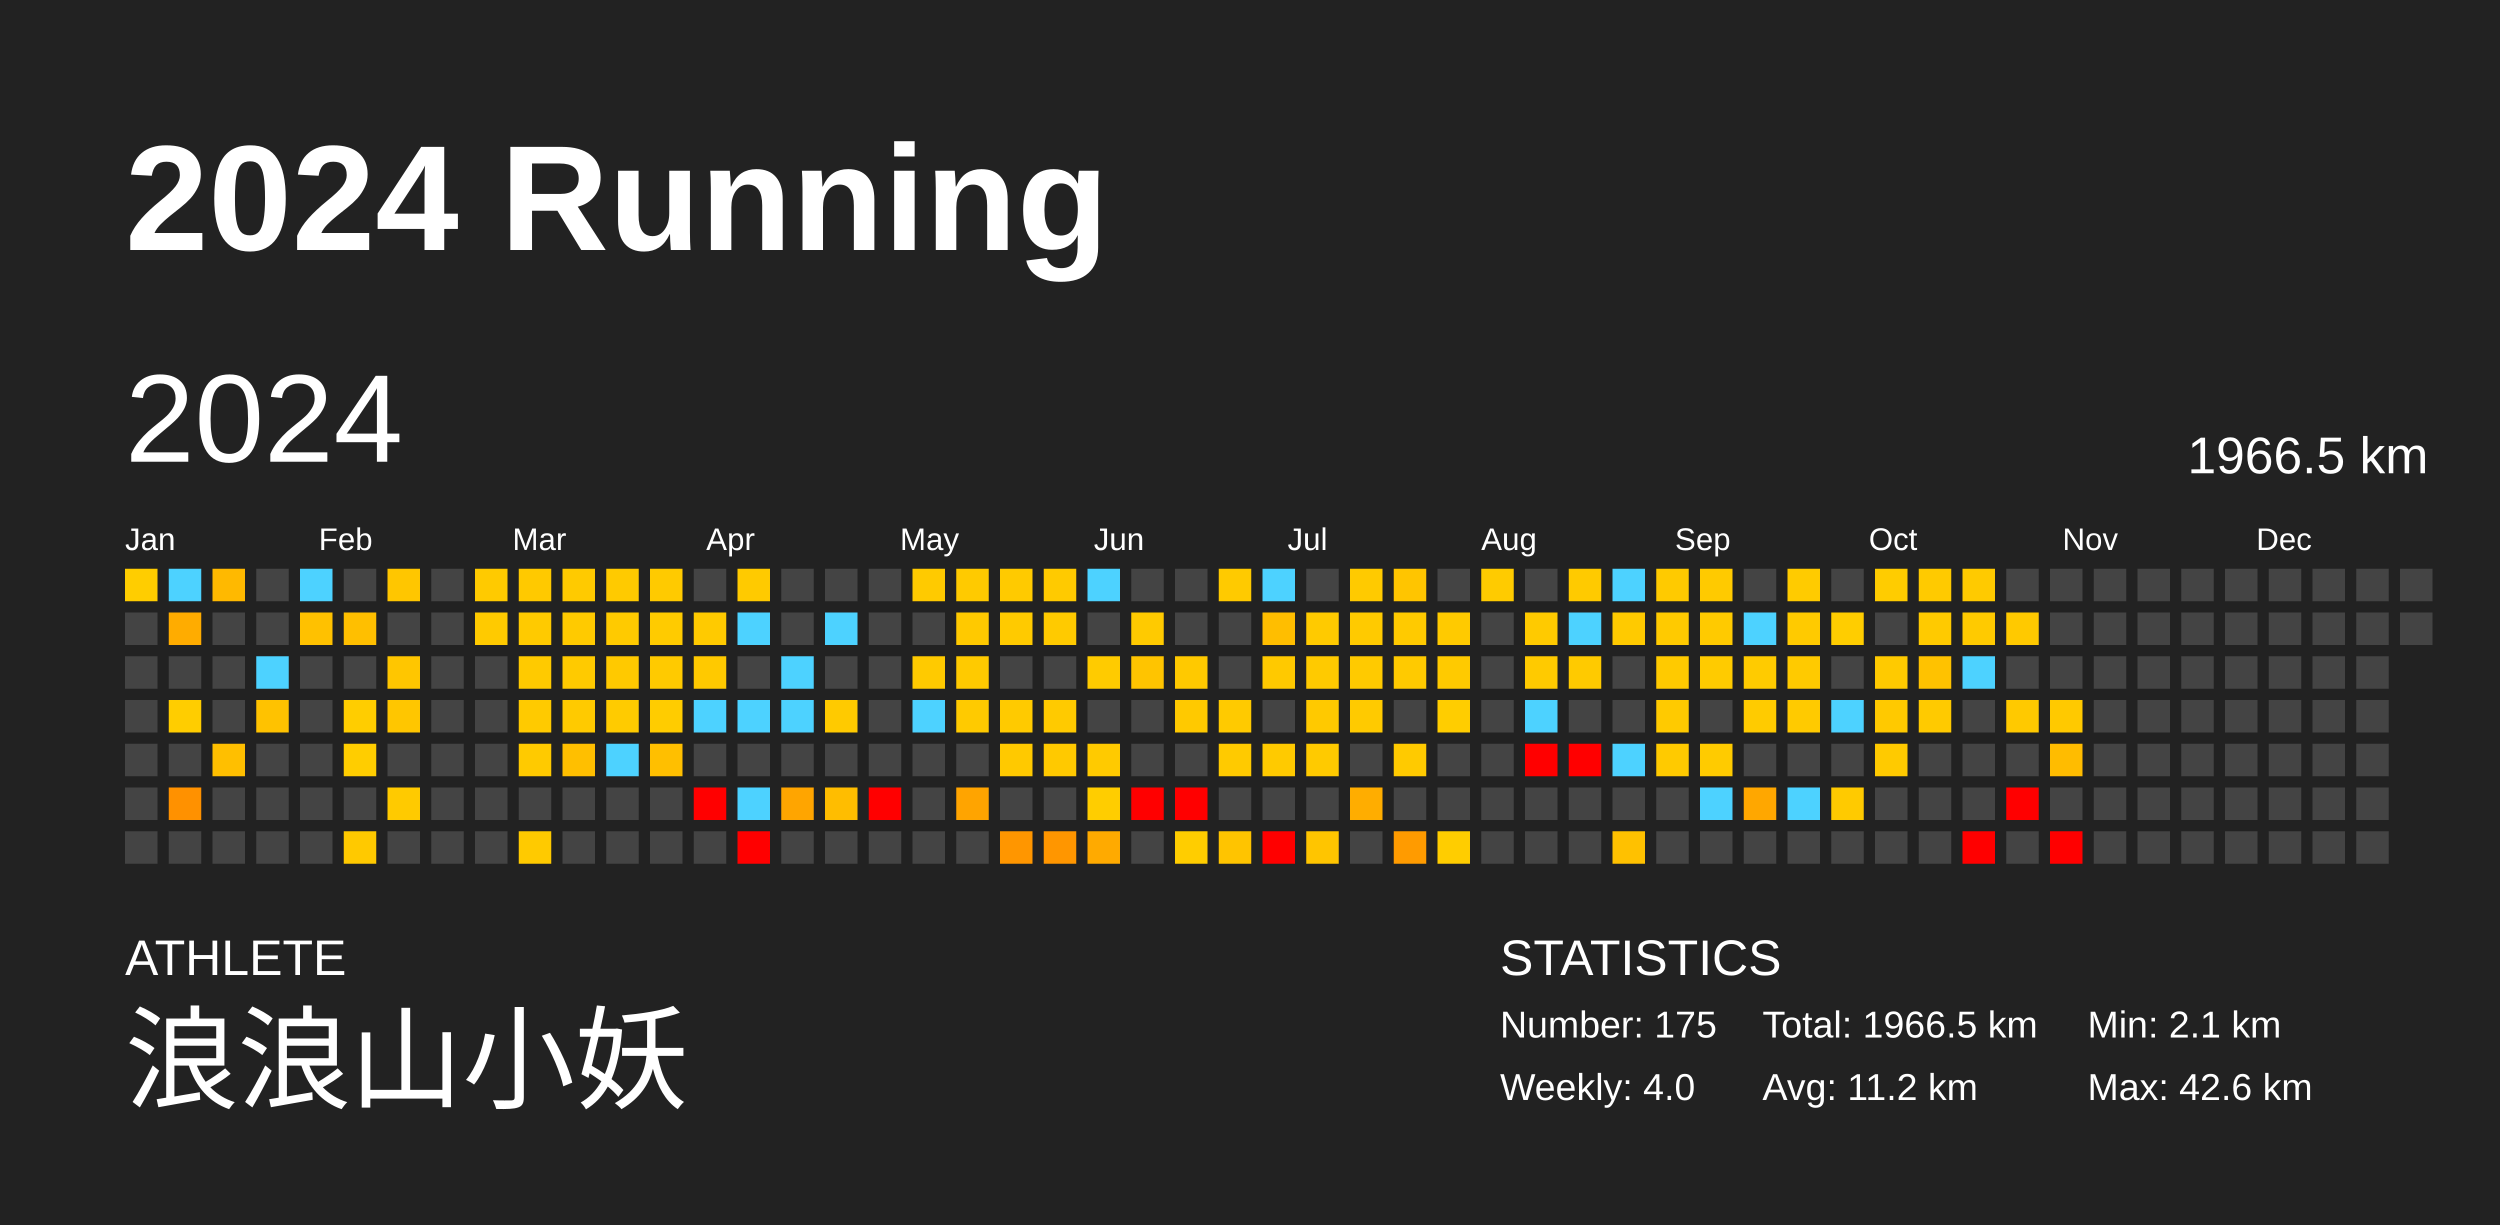
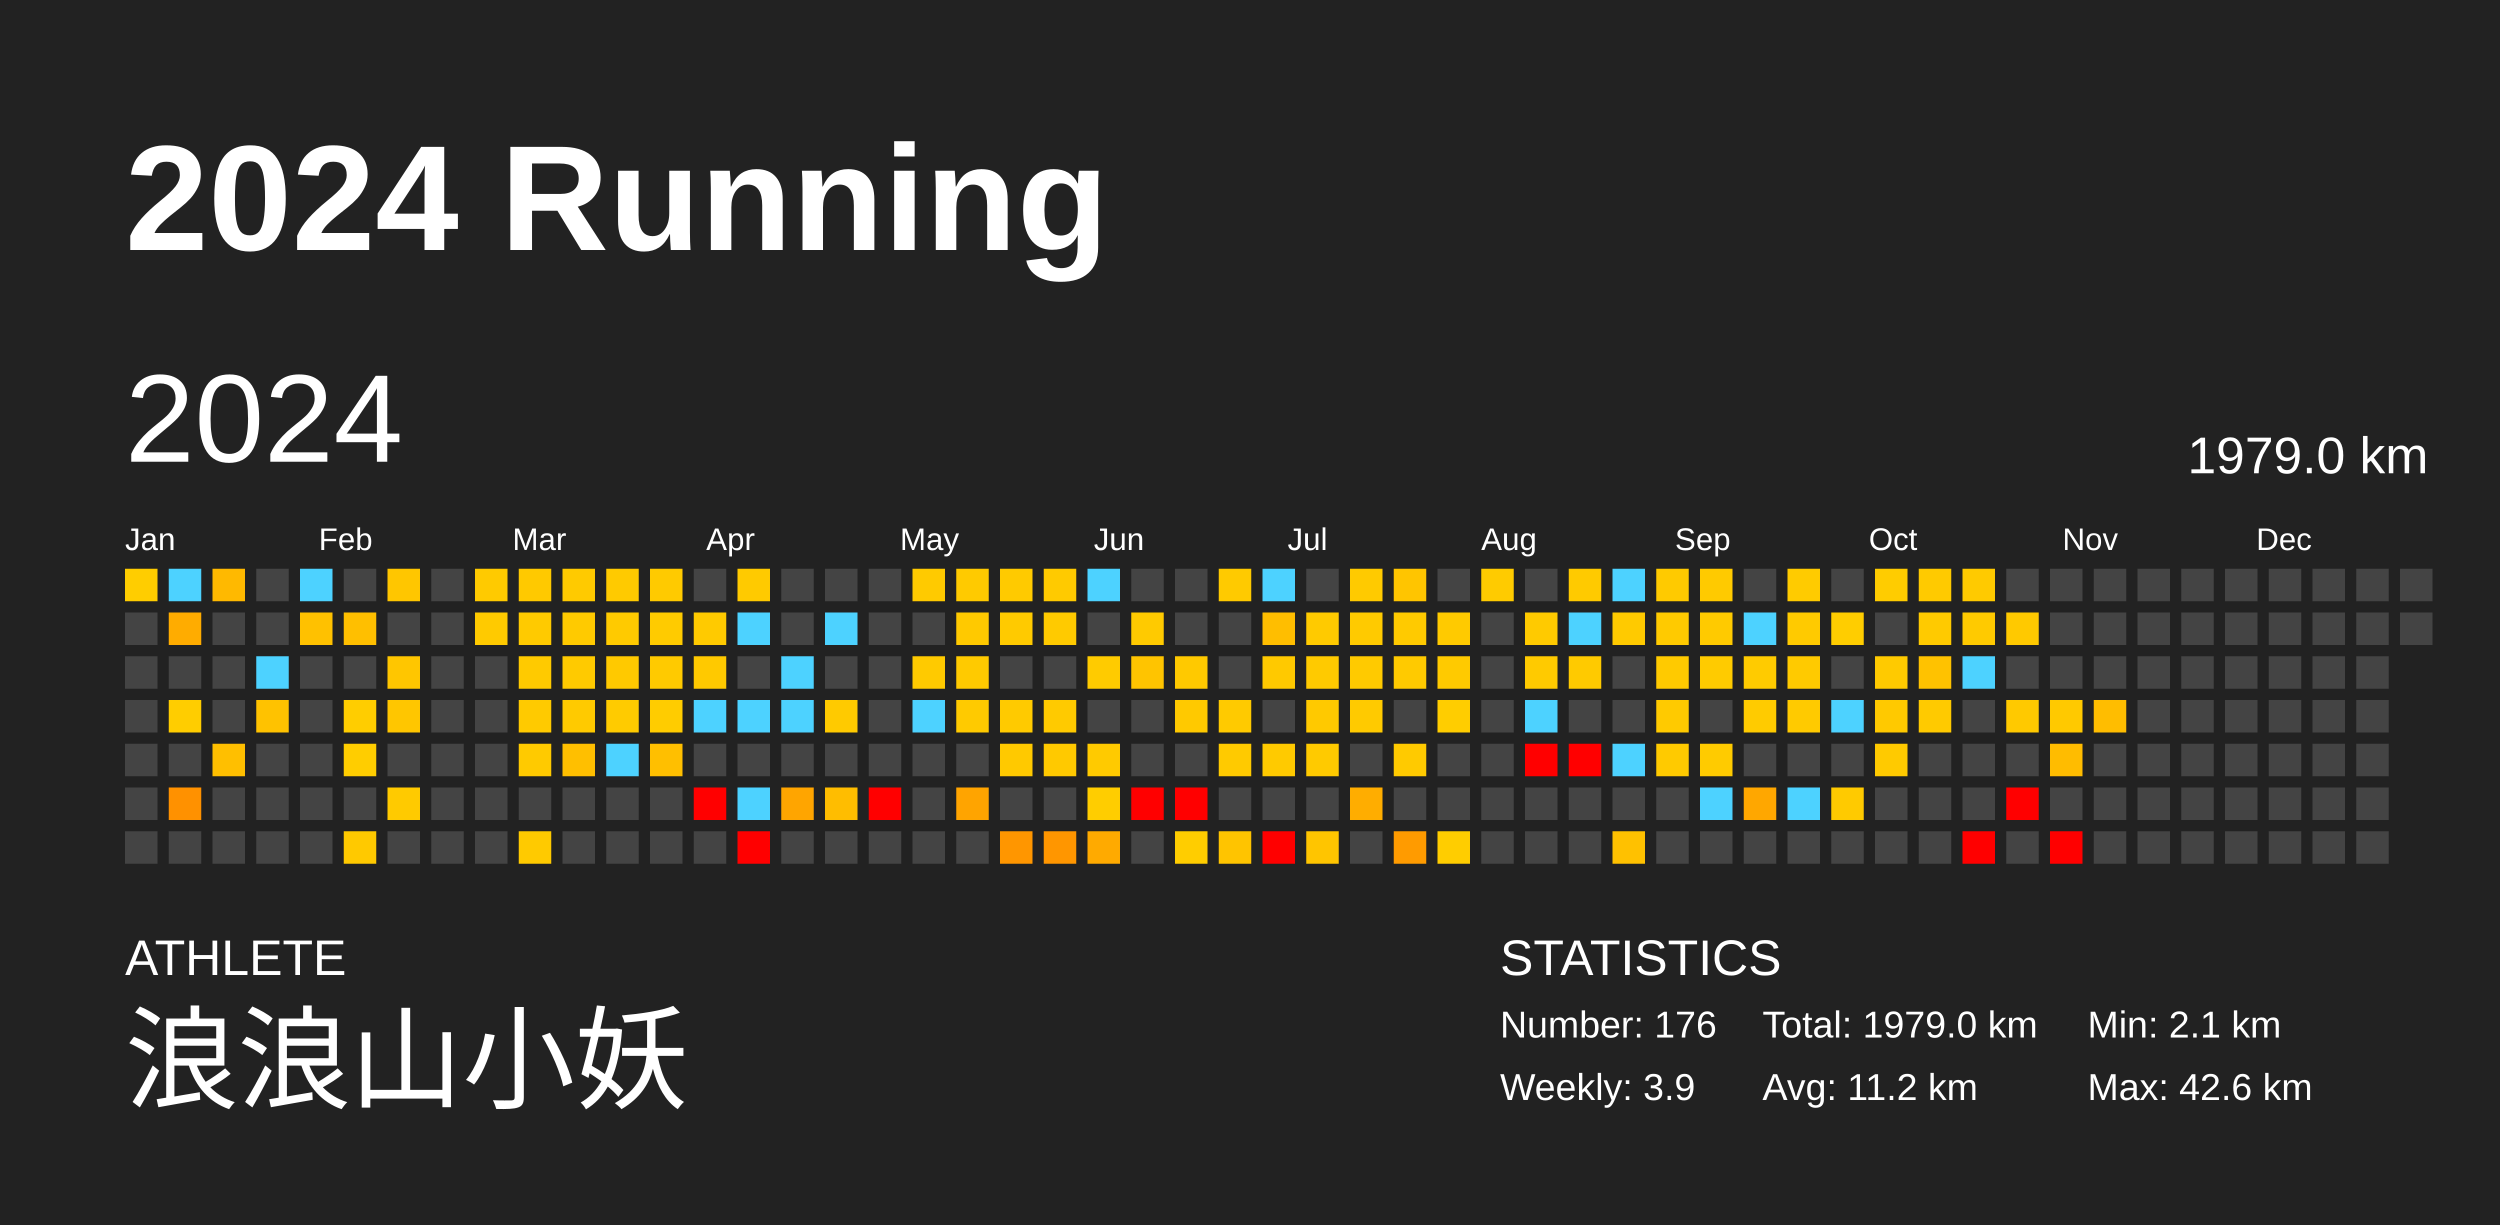
<svg xmlns="http://www.w3.org/2000/svg" baseProfile="full" height="98mm" version="1.1" viewBox="0,0,200,98" width="200mm">
  <defs />
  <rect fill="#222222" height="98" width="200" x="0" y="0" />
  <text fill="#FFFFFF" style="font-size:12px; font-family:Arial; font-weight:bold;" x="10" y="20">2024 Running</text>
  <text fill="#FFFFFF" style="font-size:4px; font-family:Arial" x="10" y="78">ATHLETE</text>
  <text fill="#FFFFFF" style="font-size:9px; font-family:Arial" x="10" y="88">浪浪山小妖</text>
  <text fill="#FFFFFF" style="font-size:4px; font-family:Arial" x="120" y="78">STATISTICS</text>
-   <text fill="#FFFFFF" style="font-size:3px; font-family:Arial" x="120" y="83">Number: 175</text>
-   <text fill="#FFFFFF" style="font-size:3px; font-family:Arial" x="120" y="88">Weekly: 4.0</text>
-   <text fill="#FFFFFF" style="font-size:3px; font-family:Arial" x="141" y="83">Total: 1966.5 km</text>
+   <text fill="#FFFFFF" style="font-size:3px; font-family:Arial" x="120" y="83">Number: 176</text>
+   <text fill="#FFFFFF" style="font-size:3px; font-family:Arial" x="120" y="88">Weekly: 3.9</text>
+   <text fill="#FFFFFF" style="font-size:3px; font-family:Arial" x="141" y="83">Total: 1979.0 km</text>
  <text fill="#FFFFFF" style="font-size:3px; font-family:Arial" x="141" y="88">Avg: 11.2 km</text>
  <text fill="#FFFFFF" style="font-size:3px; font-family:Arial" x="167" y="83">Min: 2.1 km</text>
  <text fill="#FFFFFF" style="font-size:3px; font-family:Arial" x="167" y="88">Max: 42.6 km</text>
  <text dominant-baseline="hanging" fill="#FFFFFF" style="font-size:10.0px; font-family:Arial;" x="10" y="30">2024</text>
-   <text dominant-baseline="hanging" fill="#FFFFFF" style="font-size:4.125px; font-family:Arial;" x="175" y="35">1966.5 km</text>
+   <text dominant-baseline="hanging" fill="#FFFFFF" style="font-size:4.125px; font-family:Arial;" x="175" y="35">1979.0 km</text>
  <text fill="#FFFFFF" style="font-size:2.5px; font-family:Arial" x="10.0" y="44">Jan</text>
  <text fill="#FFFFFF" style="font-size:2.5px; font-family:Arial" x="25.5" y="44">Feb</text>
  <text fill="#FFFFFF" style="font-size:2.5px; font-family:Arial" x="41.0" y="44">Mar</text>
  <text fill="#FFFFFF" style="font-size:2.5px; font-family:Arial" x="56.5" y="44">Apr</text>
  <text fill="#FFFFFF" style="font-size:2.5px; font-family:Arial" x="72.0" y="44">May</text>
  <text fill="#FFFFFF" style="font-size:2.5px; font-family:Arial" x="87.5" y="44">Jun</text>
  <text fill="#FFFFFF" style="font-size:2.5px; font-family:Arial" x="103.0" y="44">Jul</text>
  <text fill="#FFFFFF" style="font-size:2.5px; font-family:Arial" x="118.5" y="44">Aug</text>
  <text fill="#FFFFFF" style="font-size:2.5px; font-family:Arial" x="134.0" y="44">Sep</text>
  <text fill="#FFFFFF" style="font-size:2.5px; font-family:Arial" x="149.5" y="44">Oct</text>
  <text fill="#FFFFFF" style="font-size:2.5px; font-family:Arial" x="165.0" y="44">Nov</text>
  <text fill="#FFFFFF" style="font-size:2.5px; font-family:Arial" x="180.5" y="44">Dec</text>
  <rect fill="#ffcd00" height="2.6" width="2.6" x="10.0" y="45.5" />
  <rect fill="#444444" height="2.6" width="2.6" x="10.0" y="49.0" />
  <rect fill="#444444" height="2.6" width="2.6" x="10.0" y="52.5" />
  <rect fill="#444444" height="2.6" width="2.6" x="10.0" y="56.0" />
  <rect fill="#444444" height="2.6" width="2.6" x="10.0" y="59.5" />
  <rect fill="#444444" height="2.6" width="2.6" x="10.0" y="63.0" />
  <rect fill="#444444" height="2.6" width="2.6" x="10.0" y="66.5" />
  <rect fill="#4dd2ff" height="2.6" width="2.6" x="13.5" y="45.5" />
  <rect fill="#ffac00" height="2.6" width="2.6" x="13.5" y="49.0" />
  <rect fill="#444444" height="2.6" width="2.6" x="13.5" y="52.5" />
  <rect fill="#ffcd00" height="2.6" width="2.6" x="13.5" y="56.0" />
  <rect fill="#444444" height="2.6" width="2.6" x="13.5" y="59.5" />
  <rect fill="#ff9100" height="2.6" width="2.6" x="13.5" y="63.0" />
  <rect fill="#444444" height="2.6" width="2.6" x="13.5" y="66.5" />
  <rect fill="#ffb900" height="2.6" width="2.6" x="17.0" y="45.5" />
  <rect fill="#444444" height="2.6" width="2.6" x="17.0" y="49.0" />
  <rect fill="#444444" height="2.6" width="2.6" x="17.0" y="52.5" />
  <rect fill="#444444" height="2.6" width="2.6" x="17.0" y="56.0" />
  <rect fill="#ffbf00" height="2.6" width="2.6" x="17.0" y="59.5" />
  <rect fill="#444444" height="2.6" width="2.6" x="17.0" y="63.0" />
  <rect fill="#444444" height="2.6" width="2.6" x="17.0" y="66.5" />
  <rect fill="#444444" height="2.6" width="2.6" x="20.5" y="45.5" />
  <rect fill="#444444" height="2.6" width="2.6" x="20.5" y="49.0" />
  <rect fill="#4dd2ff" height="2.6" width="2.6" x="20.5" y="52.5" />
  <rect fill="#ffc200" height="2.6" width="2.6" x="20.5" y="56.0" />
  <rect fill="#444444" height="2.6" width="2.6" x="20.5" y="59.5" />
  <rect fill="#444444" height="2.6" width="2.6" x="20.5" y="63.0" />
  <rect fill="#444444" height="2.6" width="2.6" x="20.5" y="66.5" />
  <rect fill="#4dd2ff" height="2.6" width="2.6" x="24.0" y="45.5" />
  <rect fill="#ffc100" height="2.6" width="2.6" x="24.0" y="49.0" />
  <rect fill="#444444" height="2.6" width="2.6" x="24.0" y="52.5" />
  <rect fill="#444444" height="2.6" width="2.6" x="24.0" y="56.0" />
  <rect fill="#444444" height="2.6" width="2.6" x="24.0" y="59.5" />
  <rect fill="#444444" height="2.6" width="2.6" x="24.0" y="63.0" />
  <rect fill="#444444" height="2.6" width="2.6" x="24.0" y="66.5" />
  <rect fill="#444444" height="2.6" width="2.6" x="27.5" y="45.5" />
  <rect fill="#ffbf00" height="2.6" width="2.6" x="27.5" y="49.0" />
  <rect fill="#444444" height="2.6" width="2.6" x="27.5" y="52.5" />
  <rect fill="#ffcd00" height="2.6" width="2.6" x="27.5" y="56.0" />
  <rect fill="#ffcd00" height="2.6" width="2.6" x="27.5" y="59.5" />
  <rect fill="#444444" height="2.6" width="2.6" x="27.5" y="63.0" />
  <rect fill="#ffc900" height="2.6" width="2.6" x="27.5" y="66.5" />
  <rect fill="#ffc600" height="2.6" width="2.6" x="31.0" y="45.5" />
  <rect fill="#444444" height="2.6" width="2.6" x="31.0" y="49.0" />
  <rect fill="#ffc600" height="2.6" width="2.6" x="31.0" y="52.5" />
  <rect fill="#ffc600" height="2.6" width="2.6" x="31.0" y="56.0" />
  <rect fill="#444444" height="2.6" width="2.6" x="31.0" y="59.5" />
  <rect fill="#ffca00" height="2.6" width="2.6" x="31.0" y="63.0" />
  <rect fill="#444444" height="2.6" width="2.6" x="31.0" y="66.5" />
  <rect fill="#444444" height="2.6" width="2.6" x="34.5" y="45.5" />
  <rect fill="#444444" height="2.6" width="2.6" x="34.5" y="49.0" />
  <rect fill="#444444" height="2.6" width="2.6" x="34.5" y="52.5" />
  <rect fill="#444444" height="2.6" width="2.6" x="34.5" y="56.0" />
  <rect fill="#444444" height="2.6" width="2.6" x="34.5" y="59.5" />
  <rect fill="#444444" height="2.6" width="2.6" x="34.5" y="63.0" />
  <rect fill="#444444" height="2.6" width="2.6" x="34.5" y="66.5" />
  <rect fill="#ffca00" height="2.6" width="2.6" x="38.0" y="45.5" />
  <rect fill="#ffca00" height="2.6" width="2.6" x="38.0" y="49.0" />
  <rect fill="#444444" height="2.6" width="2.6" x="38.0" y="52.5" />
  <rect fill="#444444" height="2.6" width="2.6" x="38.0" y="56.0" />
  <rect fill="#444444" height="2.6" width="2.6" x="38.0" y="59.5" />
  <rect fill="#444444" height="2.6" width="2.6" x="38.0" y="63.0" />
  <rect fill="#444444" height="2.6" width="2.6" x="38.0" y="66.5" />
  <rect fill="#ffc900" height="2.6" width="2.6" x="41.5" y="45.5" />
  <rect fill="#ffca00" height="2.6" width="2.6" x="41.5" y="49.0" />
  <rect fill="#ffca00" height="2.6" width="2.6" x="41.5" y="52.5" />
  <rect fill="#ffca00" height="2.6" width="2.6" x="41.5" y="56.0" />
  <rect fill="#ffca00" height="2.6" width="2.6" x="41.5" y="59.5" />
  <rect fill="#444444" height="2.6" width="2.6" x="41.5" y="63.0" />
  <rect fill="#ffca00" height="2.6" width="2.6" x="41.5" y="66.5" />
  <rect fill="#ffca00" height="2.6" width="2.6" x="45.0" y="45.5" />
  <rect fill="#ffca00" height="2.6" width="2.6" x="45.0" y="49.0" />
  <rect fill="#ffca00" height="2.6" width="2.6" x="45.0" y="52.5" />
  <rect fill="#ffca00" height="2.6" width="2.6" x="45.0" y="56.0" />
  <rect fill="#ffbf00" height="2.6" width="2.6" x="45.0" y="59.5" />
  <rect fill="#444444" height="2.6" width="2.6" x="45.0" y="63.0" />
  <rect fill="#444444" height="2.6" width="2.6" x="45.0" y="66.5" />
  <rect fill="#ffca00" height="2.6" width="2.6" x="48.5" y="45.5" />
  <rect fill="#ffca00" height="2.6" width="2.6" x="48.5" y="49.0" />
  <rect fill="#ffc900" height="2.6" width="2.6" x="48.5" y="52.5" />
  <rect fill="#ffcb00" height="2.6" width="2.6" x="48.5" y="56.0" />
  <rect fill="#4dd2ff" height="2.6" width="2.6" x="48.5" y="59.5" />
  <rect fill="#444444" height="2.6" width="2.6" x="48.5" y="63.0" />
  <rect fill="#444444" height="2.6" width="2.6" x="48.5" y="66.5" />
  <rect fill="#ffca00" height="2.6" width="2.6" x="52.0" y="45.5" />
  <rect fill="#ffcb00" height="2.6" width="2.6" x="52.0" y="49.0" />
  <rect fill="#ffca00" height="2.6" width="2.6" x="52.0" y="52.5" />
  <rect fill="#ffcc00" height="2.6" width="2.6" x="52.0" y="56.0" />
  <rect fill="#ffbf00" height="2.6" width="2.6" x="52.0" y="59.5" />
  <rect fill="#444444" height="2.6" width="2.6" x="52.0" y="63.0" />
  <rect fill="#444444" height="2.6" width="2.6" x="52.0" y="66.5" />
  <rect fill="#444444" height="2.6" width="2.6" x="55.5" y="45.5" />
  <rect fill="#ffca00" height="2.6" width="2.6" x="55.5" y="49.0" />
  <rect fill="#ffc900" height="2.6" width="2.6" x="55.5" y="52.5" />
  <rect fill="#4dd2ff" height="2.6" width="2.6" x="55.5" y="56.0" />
  <rect fill="#444444" height="2.6" width="2.6" x="55.5" y="59.5" />
  <rect fill="red" height="2.6" width="2.6" x="55.5" y="63.0" />
  <rect fill="#444444" height="2.6" width="2.6" x="55.5" y="66.5" />
  <rect fill="#ffca00" height="2.6" width="2.6" x="59.0" y="45.5" />
  <rect fill="#4dd2ff" height="2.6" width="2.6" x="59.0" y="49.0" />
  <rect fill="#444444" height="2.6" width="2.6" x="59.0" y="52.5" />
  <rect fill="#4dd2ff" height="2.6" width="2.6" x="59.0" y="56.0" />
  <rect fill="#444444" height="2.6" width="2.6" x="59.0" y="59.5" />
  <rect fill="#4dd2ff" height="2.6" width="2.6" x="59.0" y="63.0" />
  <rect fill="red" height="2.6" width="2.6" x="59.0" y="66.5" />
  <rect fill="#444444" height="2.6" width="2.6" x="62.5" y="45.5" />
  <rect fill="#444444" height="2.6" width="2.6" x="62.5" y="49.0" />
  <rect fill="#4dd2ff" height="2.6" width="2.6" x="62.5" y="52.5" />
  <rect fill="#4dd2ff" height="2.6" width="2.6" x="62.5" y="56.0" />
  <rect fill="#444444" height="2.6" width="2.6" x="62.5" y="59.5" />
  <rect fill="#ffa500" height="2.6" width="2.6" x="62.5" y="63.0" />
  <rect fill="#444444" height="2.6" width="2.6" x="62.5" y="66.5" />
  <rect fill="#444444" height="2.6" width="2.6" x="66.0" y="45.5" />
  <rect fill="#4dd2ff" height="2.6" width="2.6" x="66.0" y="49.0" />
  <rect fill="#444444" height="2.6" width="2.6" x="66.0" y="52.5" />
  <rect fill="#ffca00" height="2.6" width="2.6" x="66.0" y="56.0" />
  <rect fill="#444444" height="2.6" width="2.6" x="66.0" y="59.5" />
  <rect fill="#ffbd00" height="2.6" width="2.6" x="66.0" y="63.0" />
  <rect fill="#444444" height="2.6" width="2.6" x="66.0" y="66.5" />
  <rect fill="#444444" height="2.6" width="2.6" x="69.5" y="45.5" />
  <rect fill="#444444" height="2.6" width="2.6" x="69.5" y="49.0" />
  <rect fill="#444444" height="2.6" width="2.6" x="69.5" y="52.5" />
  <rect fill="#444444" height="2.6" width="2.6" x="69.5" y="56.0" />
  <rect fill="#444444" height="2.6" width="2.6" x="69.5" y="59.5" />
  <rect fill="red" height="2.6" width="2.6" x="69.5" y="63.0" />
  <rect fill="#444444" height="2.6" width="2.6" x="69.5" y="66.5" />
  <rect fill="#ffca00" height="2.6" width="2.6" x="73.0" y="45.5" />
  <rect fill="#444444" height="2.6" width="2.6" x="73.0" y="49.0" />
  <rect fill="#ffca00" height="2.6" width="2.6" x="73.0" y="52.5" />
  <rect fill="#4dd2ff" height="2.6" width="2.6" x="73.0" y="56.0" />
  <rect fill="#444444" height="2.6" width="2.6" x="73.0" y="59.5" />
  <rect fill="#444444" height="2.6" width="2.6" x="73.0" y="63.0" />
  <rect fill="#444444" height="2.6" width="2.6" x="73.0" y="66.5" />
  <rect fill="#ffca00" height="2.6" width="2.6" x="76.5" y="45.5" />
  <rect fill="#ffc900" height="2.6" width="2.6" x="76.5" y="49.0" />
  <rect fill="#ffca00" height="2.6" width="2.6" x="76.5" y="52.5" />
  <rect fill="#ffca00" height="2.6" width="2.6" x="76.5" y="56.0" />
  <rect fill="#444444" height="2.6" width="2.6" x="76.5" y="59.5" />
  <rect fill="#ffa400" height="2.6" width="2.6" x="76.5" y="63.0" />
  <rect fill="#444444" height="2.6" width="2.6" x="76.5" y="66.5" />
  <rect fill="#ffca00" height="2.6" width="2.6" x="80.0" y="45.5" />
  <rect fill="#ffca00" height="2.6" width="2.6" x="80.0" y="49.0" />
  <rect fill="#444444" height="2.6" width="2.6" x="80.0" y="52.5" />
  <rect fill="#ffca00" height="2.6" width="2.6" x="80.0" y="56.0" />
  <rect fill="#ffc900" height="2.6" width="2.6" x="80.0" y="59.5" />
  <rect fill="#444444" height="2.6" width="2.6" x="80.0" y="63.0" />
  <rect fill="#ff9600" height="2.6" width="2.6" x="80.0" y="66.5" />
  <rect fill="#ffca00" height="2.6" width="2.6" x="83.5" y="45.5" />
  <rect fill="#ffca00" height="2.6" width="2.6" x="83.5" y="49.0" />
  <rect fill="#444444" height="2.6" width="2.6" x="83.5" y="52.5" />
  <rect fill="#ffca00" height="2.6" width="2.6" x="83.5" y="56.0" />
  <rect fill="#ffc900" height="2.6" width="2.6" x="83.5" y="59.5" />
  <rect fill="#444444" height="2.6" width="2.6" x="83.5" y="63.0" />
  <rect fill="#ff9600" height="2.6" width="2.6" x="83.5" y="66.5" />
  <rect fill="#4dd2ff" height="2.6" width="2.6" x="87.0" y="45.5" />
  <rect fill="#444444" height="2.6" width="2.6" x="87.0" y="49.0" />
  <rect fill="#ffcb00" height="2.6" width="2.6" x="87.0" y="52.5" />
  <rect fill="#444444" height="2.6" width="2.6" x="87.0" y="56.0" />
  <rect fill="#ffca00" height="2.6" width="2.6" x="87.0" y="59.5" />
  <rect fill="#ffcd00" height="2.6" width="2.6" x="87.0" y="63.0" />
  <rect fill="#ffaa00" height="2.6" width="2.6" x="87.0" y="66.5" />
  <rect fill="#444444" height="2.6" width="2.6" x="90.5" y="45.5" />
  <rect fill="#ffca00" height="2.6" width="2.6" x="90.5" y="49.0" />
  <rect fill="#ffc400" height="2.6" width="2.6" x="90.5" y="52.5" />
  <rect fill="#444444" height="2.6" width="2.6" x="90.5" y="56.0" />
  <rect fill="#444444" height="2.6" width="2.6" x="90.5" y="59.5" />
  <rect fill="red" height="2.6" width="2.6" x="90.5" y="63.0" />
  <rect fill="#444444" height="2.6" width="2.6" x="90.5" y="66.5" />
  <rect fill="#444444" height="2.6" width="2.6" x="94.0" y="45.5" />
  <rect fill="#444444" height="2.6" width="2.6" x="94.0" y="49.0" />
  <rect fill="#ffc900" height="2.6" width="2.6" x="94.0" y="52.5" />
  <rect fill="#ffc900" height="2.6" width="2.6" x="94.0" y="56.0" />
  <rect fill="#444444" height="2.6" width="2.6" x="94.0" y="59.5" />
  <rect fill="red" height="2.6" width="2.6" x="94.0" y="63.0" />
  <rect fill="#ffcd00" height="2.6" width="2.6" x="94.0" y="66.5" />
  <rect fill="#ffca00" height="2.6" width="2.6" x="97.5" y="45.5" />
  <rect fill="#444444" height="2.6" width="2.6" x="97.5" y="49.0" />
  <rect fill="#444444" height="2.6" width="2.6" x="97.5" y="52.5" />
  <rect fill="#ffca00" height="2.6" width="2.6" x="97.5" y="56.0" />
  <rect fill="#ffca00" height="2.6" width="2.6" x="97.5" y="59.5" />
  <rect fill="#444444" height="2.6" width="2.6" x="97.5" y="63.0" />
  <rect fill="#ffc400" height="2.6" width="2.6" x="97.5" y="66.5" />
  <rect fill="#4dd2ff" height="2.6" width="2.6" x="101.0" y="45.5" />
  <rect fill="#ffbe00" height="2.6" width="2.6" x="101.0" y="49.0" />
  <rect fill="#ffc900" height="2.6" width="2.6" x="101.0" y="52.5" />
  <rect fill="#444444" height="2.6" width="2.6" x="101.0" y="56.0" />
  <rect fill="#ffca00" height="2.6" width="2.6" x="101.0" y="59.5" />
  <rect fill="#444444" height="2.6" width="2.6" x="101.0" y="63.0" />
  <rect fill="red" height="2.6" width="2.6" x="101.0" y="66.5" />
  <rect fill="#444444" height="2.6" width="2.6" x="104.5" y="45.5" />
  <rect fill="#ffca00" height="2.6" width="2.6" x="104.5" y="49.0" />
  <rect fill="#ffca00" height="2.6" width="2.6" x="104.5" y="52.5" />
  <rect fill="#ffc900" height="2.6" width="2.6" x="104.5" y="56.0" />
  <rect fill="#ffca00" height="2.6" width="2.6" x="104.5" y="59.5" />
  <rect fill="#444444" height="2.6" width="2.6" x="104.5" y="63.0" />
  <rect fill="#ffc500" height="2.6" width="2.6" x="104.5" y="66.5" />
  <rect fill="#ffca00" height="2.6" width="2.6" x="108.0" y="45.5" />
  <rect fill="#ffca00" height="2.6" width="2.6" x="108.0" y="49.0" />
  <rect fill="#ffca00" height="2.6" width="2.6" x="108.0" y="52.5" />
  <rect fill="#ffca00" height="2.6" width="2.6" x="108.0" y="56.0" />
  <rect fill="#444444" height="2.6" width="2.6" x="108.0" y="59.5" />
  <rect fill="#ffad00" height="2.6" width="2.6" x="108.0" y="63.0" />
  <rect fill="#444444" height="2.6" width="2.6" x="108.0" y="66.5" />
  <rect fill="#ffc500" height="2.6" width="2.6" x="111.5" y="45.5" />
  <rect fill="#ffca00" height="2.6" width="2.6" x="111.5" y="49.0" />
  <rect fill="#ffca00" height="2.6" width="2.6" x="111.5" y="52.5" />
  <rect fill="#444444" height="2.6" width="2.6" x="111.5" y="56.0" />
  <rect fill="#ffca00" height="2.6" width="2.6" x="111.5" y="59.5" />
  <rect fill="#444444" height="2.6" width="2.6" x="111.5" y="63.0" />
  <rect fill="#ff9b00" height="2.6" width="2.6" x="111.5" y="66.5" />
  <rect fill="#444444" height="2.6" width="2.6" x="115.0" y="45.5" />
  <rect fill="#ffca00" height="2.6" width="2.6" x="115.0" y="49.0" />
  <rect fill="#ffca00" height="2.6" width="2.6" x="115.0" y="52.5" />
  <rect fill="#ffcd00" height="2.6" width="2.6" x="115.0" y="56.0" />
  <rect fill="#444444" height="2.6" width="2.6" x="115.0" y="59.5" />
  <rect fill="#444444" height="2.6" width="2.6" x="115.0" y="63.0" />
  <rect fill="#ffcd00" height="2.6" width="2.6" x="115.0" y="66.5" />
  <rect fill="#ffcb00" height="2.6" width="2.6" x="118.5" y="45.5" />
  <rect fill="#444444" height="2.6" width="2.6" x="118.5" y="49.0" />
  <rect fill="#444444" height="2.6" width="2.6" x="118.5" y="52.5" />
  <rect fill="#444444" height="2.6" width="2.6" x="118.5" y="56.0" />
  <rect fill="#444444" height="2.6" width="2.6" x="118.5" y="59.5" />
  <rect fill="#444444" height="2.6" width="2.6" x="118.5" y="63.0" />
  <rect fill="#444444" height="2.6" width="2.6" x="118.5" y="66.5" />
  <rect fill="#444444" height="2.6" width="2.6" x="122.0" y="45.5" />
  <rect fill="#ffca00" height="2.6" width="2.6" x="122.0" y="49.0" />
  <rect fill="#ffca00" height="2.6" width="2.6" x="122.0" y="52.5" />
  <rect fill="#4dd2ff" height="2.6" width="2.6" x="122.0" y="56.0" />
  <rect fill="red" height="2.6" width="2.6" x="122.0" y="59.5" />
  <rect fill="#444444" height="2.6" width="2.6" x="122.0" y="63.0" />
  <rect fill="#444444" height="2.6" width="2.6" x="122.0" y="66.5" />
  <rect fill="#ffca00" height="2.6" width="2.6" x="125.5" y="45.5" />
  <rect fill="#4dd2ff" height="2.6" width="2.6" x="125.5" y="49.0" />
  <rect fill="#ffca00" height="2.6" width="2.6" x="125.5" y="52.5" />
  <rect fill="#444444" height="2.6" width="2.6" x="125.5" y="56.0" />
  <rect fill="red" height="2.6" width="2.6" x="125.5" y="59.5" />
  <rect fill="#444444" height="2.6" width="2.6" x="125.5" y="63.0" />
  <rect fill="#444444" height="2.6" width="2.6" x="125.5" y="66.5" />
  <rect fill="#4dd2ff" height="2.6" width="2.6" x="129.0" y="45.5" />
  <rect fill="#ffca00" height="2.6" width="2.6" x="129.0" y="49.0" />
  <rect fill="#444444" height="2.6" width="2.6" x="129.0" y="52.5" />
  <rect fill="#444444" height="2.6" width="2.6" x="129.0" y="56.0" />
  <rect fill="#4dd2ff" height="2.6" width="2.6" x="129.0" y="59.5" />
  <rect fill="#444444" height="2.6" width="2.6" x="129.0" y="63.0" />
  <rect fill="#ffc100" height="2.6" width="2.6" x="129.0" y="66.5" />
  <rect fill="#ffca00" height="2.6" width="2.6" x="132.5" y="45.5" />
  <rect fill="#ffca00" height="2.6" width="2.6" x="132.5" y="49.0" />
  <rect fill="#ffca00" height="2.6" width="2.6" x="132.5" y="52.5" />
  <rect fill="#ffca00" height="2.6" width="2.6" x="132.5" y="56.0" />
  <rect fill="#ffca00" height="2.6" width="2.6" x="132.5" y="59.5" />
  <rect fill="#444444" height="2.6" width="2.6" x="132.5" y="63.0" />
  <rect fill="#444444" height="2.6" width="2.6" x="132.5" y="66.5" />
  <rect fill="#ffca00" height="2.6" width="2.6" x="136.0" y="45.5" />
  <rect fill="#ffca00" height="2.6" width="2.6" x="136.0" y="49.0" />
  <rect fill="#ffcb00" height="2.6" width="2.6" x="136.0" y="52.5" />
  <rect fill="#444444" height="2.6" width="2.6" x="136.0" y="56.0" />
  <rect fill="#ffcb00" height="2.6" width="2.6" x="136.0" y="59.5" />
  <rect fill="#4dd2ff" height="2.6" width="2.6" x="136.0" y="63.0" />
  <rect fill="#444444" height="2.6" width="2.6" x="136.0" y="66.5" />
  <rect fill="#444444" height="2.6" width="2.6" x="139.5" y="45.5" />
  <rect fill="#4dd2ff" height="2.6" width="2.6" x="139.5" y="49.0" />
  <rect fill="#ffcb00" height="2.6" width="2.6" x="139.5" y="52.5" />
  <rect fill="#ffcb00" height="2.6" width="2.6" x="139.5" y="56.0" />
  <rect fill="#444444" height="2.6" width="2.6" x="139.5" y="59.5" />
  <rect fill="#ffa700" height="2.6" width="2.6" x="139.5" y="63.0" />
  <rect fill="#444444" height="2.6" width="2.6" x="139.5" y="66.5" />
  <rect fill="#ffcb00" height="2.6" width="2.6" x="143.0" y="45.5" />
  <rect fill="#ffca00" height="2.6" width="2.6" x="143.0" y="49.0" />
  <rect fill="#ffca00" height="2.6" width="2.6" x="143.0" y="52.5" />
  <rect fill="#ffca00" height="2.6" width="2.6" x="143.0" y="56.0" />
  <rect fill="#444444" height="2.6" width="2.6" x="143.0" y="59.5" />
  <rect fill="#4dd2ff" height="2.6" width="2.6" x="143.0" y="63.0" />
  <rect fill="#444444" height="2.6" width="2.6" x="143.0" y="66.5" />
  <rect fill="#444444" height="2.6" width="2.6" x="146.5" y="45.5" />
  <rect fill="#ffcd00" height="2.6" width="2.6" x="146.5" y="49.0" />
  <rect fill="#444444" height="2.6" width="2.6" x="146.5" y="52.5" />
  <rect fill="#4dd2ff" height="2.6" width="2.6" x="146.5" y="56.0" />
  <rect fill="#444444" height="2.6" width="2.6" x="146.5" y="59.5" />
  <rect fill="#ffca00" height="2.6" width="2.6" x="146.5" y="63.0" />
  <rect fill="#444444" height="2.6" width="2.6" x="146.5" y="66.5" />
  <rect fill="#ffcc00" height="2.6" width="2.6" x="150.0" y="45.5" />
  <rect fill="#444444" height="2.6" width="2.6" x="150.0" y="49.0" />
  <rect fill="#ffca00" height="2.6" width="2.6" x="150.0" y="52.5" />
  <rect fill="#ffc900" height="2.6" width="2.6" x="150.0" y="56.0" />
  <rect fill="#ffca00" height="2.6" width="2.6" x="150.0" y="59.5" />
  <rect fill="#444444" height="2.6" width="2.6" x="150.0" y="63.0" />
  <rect fill="#444444" height="2.6" width="2.6" x="150.0" y="66.5" />
  <rect fill="#ffca00" height="2.6" width="2.6" x="153.5" y="45.5" />
  <rect fill="#ffca00" height="2.6" width="2.6" x="153.5" y="49.0" />
  <rect fill="#ffc200" height="2.6" width="2.6" x="153.5" y="52.5" />
  <rect fill="#ffca00" height="2.6" width="2.6" x="153.5" y="56.0" />
  <rect fill="#444444" height="2.6" width="2.6" x="153.5" y="59.5" />
  <rect fill="#444444" height="2.6" width="2.6" x="153.5" y="63.0" />
  <rect fill="#444444" height="2.6" width="2.6" x="153.5" y="66.5" />
  <rect fill="#ffca00" height="2.6" width="2.6" x="157.0" y="45.5" />
  <rect fill="#ffca00" height="2.6" width="2.6" x="157.0" y="49.0" />
  <rect fill="#4dd2ff" height="2.6" width="2.6" x="157.0" y="52.5" />
  <rect fill="#444444" height="2.6" width="2.6" x="157.0" y="56.0" />
  <rect fill="#444444" height="2.6" width="2.6" x="157.0" y="59.5" />
  <rect fill="#444444" height="2.6" width="2.6" x="157.0" y="63.0" />
  <rect fill="red" height="2.6" width="2.6" x="157.0" y="66.5" />
  <rect fill="#444444" height="2.6" width="2.6" x="160.5" y="45.5" />
  <rect fill="#ffc900" height="2.6" width="2.6" x="160.5" y="49.0" />
  <rect fill="#444444" height="2.6" width="2.6" x="160.5" y="52.5" />
  <rect fill="#ffc900" height="2.6" width="2.6" x="160.5" y="56.0" />
  <rect fill="#444444" height="2.6" width="2.6" x="160.5" y="59.5" />
  <rect fill="red" height="2.6" width="2.6" x="160.5" y="63.0" />
  <rect fill="#444444" height="2.6" width="2.6" x="160.5" y="66.5" />
  <rect fill="#444444" height="2.6" width="2.6" x="164.0" y="45.5" />
  <rect fill="#444444" height="2.6" width="2.6" x="164.0" y="49.0" />
  <rect fill="#444444" height="2.6" width="2.6" x="164.0" y="52.5" />
  <rect fill="#ffc900" height="2.6" width="2.6" x="164.0" y="56.0" />
  <rect fill="#ffbc00" height="2.6" width="2.6" x="164.0" y="59.5" />
  <rect fill="#444444" height="2.6" width="2.6" x="164.0" y="63.0" />
  <rect fill="red" height="2.6" width="2.6" x="164.0" y="66.5" />
  <rect fill="#444444" height="2.6" width="2.6" x="167.5" y="45.5" />
  <rect fill="#444444" height="2.6" width="2.6" x="167.5" y="49.0" />
  <rect fill="#444444" height="2.6" width="2.6" x="167.5" y="52.5" />
-   <rect fill="#444444" height="2.6" width="2.6" x="167.5" y="56.0" />
+   <rect fill="#ffbd00" height="2.6" width="2.6" x="167.5" y="56.0" />
  <rect fill="#444444" height="2.6" width="2.6" x="167.5" y="59.5" />
  <rect fill="#444444" height="2.6" width="2.6" x="167.5" y="63.0" />
  <rect fill="#444444" height="2.6" width="2.6" x="167.5" y="66.5" />
  <rect fill="#444444" height="2.6" width="2.6" x="171.0" y="45.5" />
  <rect fill="#444444" height="2.6" width="2.6" x="171.0" y="49.0" />
  <rect fill="#444444" height="2.6" width="2.6" x="171.0" y="52.5" />
  <rect fill="#444444" height="2.6" width="2.6" x="171.0" y="56.0" />
  <rect fill="#444444" height="2.6" width="2.6" x="171.0" y="59.5" />
  <rect fill="#444444" height="2.6" width="2.6" x="171.0" y="63.0" />
  <rect fill="#444444" height="2.6" width="2.6" x="171.0" y="66.5" />
  <rect fill="#444444" height="2.6" width="2.6" x="174.5" y="45.5" />
  <rect fill="#444444" height="2.6" width="2.6" x="174.5" y="49.0" />
  <rect fill="#444444" height="2.6" width="2.6" x="174.5" y="52.5" />
  <rect fill="#444444" height="2.6" width="2.6" x="174.5" y="56.0" />
  <rect fill="#444444" height="2.6" width="2.6" x="174.5" y="59.5" />
  <rect fill="#444444" height="2.6" width="2.6" x="174.5" y="63.0" />
  <rect fill="#444444" height="2.6" width="2.6" x="174.5" y="66.5" />
  <rect fill="#444444" height="2.6" width="2.6" x="178.0" y="45.5" />
  <rect fill="#444444" height="2.6" width="2.6" x="178.0" y="49.0" />
  <rect fill="#444444" height="2.6" width="2.6" x="178.0" y="52.5" />
  <rect fill="#444444" height="2.6" width="2.6" x="178.0" y="56.0" />
  <rect fill="#444444" height="2.6" width="2.6" x="178.0" y="59.5" />
  <rect fill="#444444" height="2.6" width="2.6" x="178.0" y="63.0" />
  <rect fill="#444444" height="2.6" width="2.6" x="178.0" y="66.5" />
  <rect fill="#444444" height="2.6" width="2.6" x="181.5" y="45.5" />
  <rect fill="#444444" height="2.6" width="2.6" x="181.5" y="49.0" />
  <rect fill="#444444" height="2.6" width="2.6" x="181.5" y="52.5" />
  <rect fill="#444444" height="2.6" width="2.6" x="181.5" y="56.0" />
  <rect fill="#444444" height="2.6" width="2.6" x="181.5" y="59.5" />
  <rect fill="#444444" height="2.6" width="2.6" x="181.5" y="63.0" />
  <rect fill="#444444" height="2.6" width="2.6" x="181.5" y="66.5" />
  <rect fill="#444444" height="2.6" width="2.6" x="185.0" y="45.5" />
  <rect fill="#444444" height="2.6" width="2.6" x="185.0" y="49.0" />
  <rect fill="#444444" height="2.6" width="2.6" x="185.0" y="52.5" />
  <rect fill="#444444" height="2.6" width="2.6" x="185.0" y="56.0" />
  <rect fill="#444444" height="2.6" width="2.6" x="185.0" y="59.5" />
  <rect fill="#444444" height="2.6" width="2.6" x="185.0" y="63.0" />
  <rect fill="#444444" height="2.6" width="2.6" x="185.0" y="66.5" />
  <rect fill="#444444" height="2.6" width="2.6" x="188.5" y="45.5" />
  <rect fill="#444444" height="2.6" width="2.6" x="188.5" y="49.0" />
  <rect fill="#444444" height="2.6" width="2.6" x="188.5" y="52.5" />
  <rect fill="#444444" height="2.6" width="2.6" x="188.5" y="56.0" />
  <rect fill="#444444" height="2.6" width="2.6" x="188.5" y="59.5" />
  <rect fill="#444444" height="2.6" width="2.6" x="188.5" y="63.0" />
  <rect fill="#444444" height="2.6" width="2.6" x="188.5" y="66.5" />
  <rect fill="#444444" height="2.6" width="2.6" x="192.0" y="45.5" />
  <rect fill="#444444" height="2.6" width="2.6" x="192.0" y="49.0" />
</svg>
